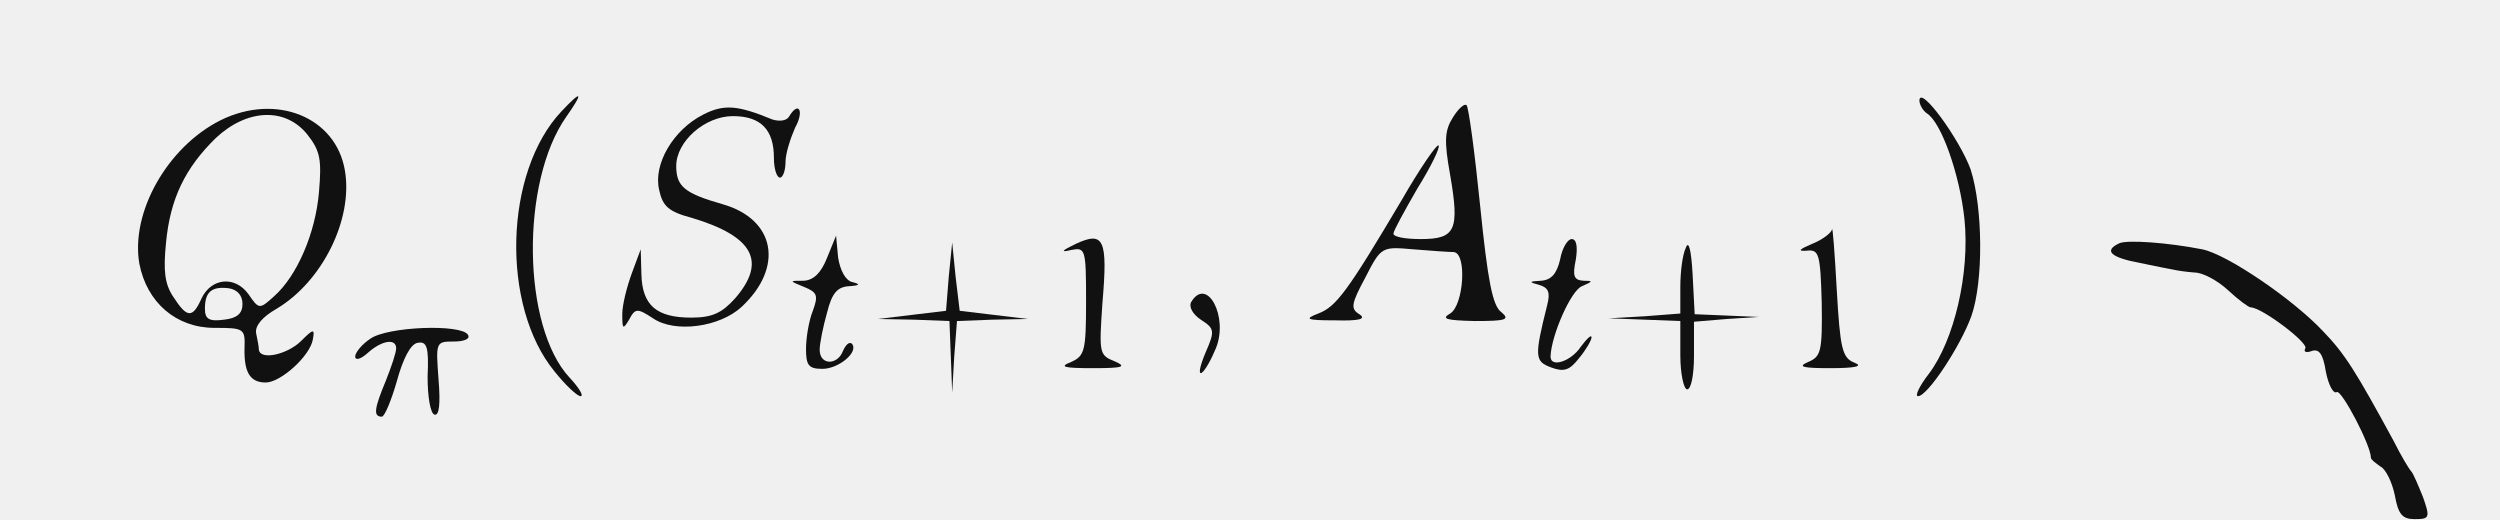
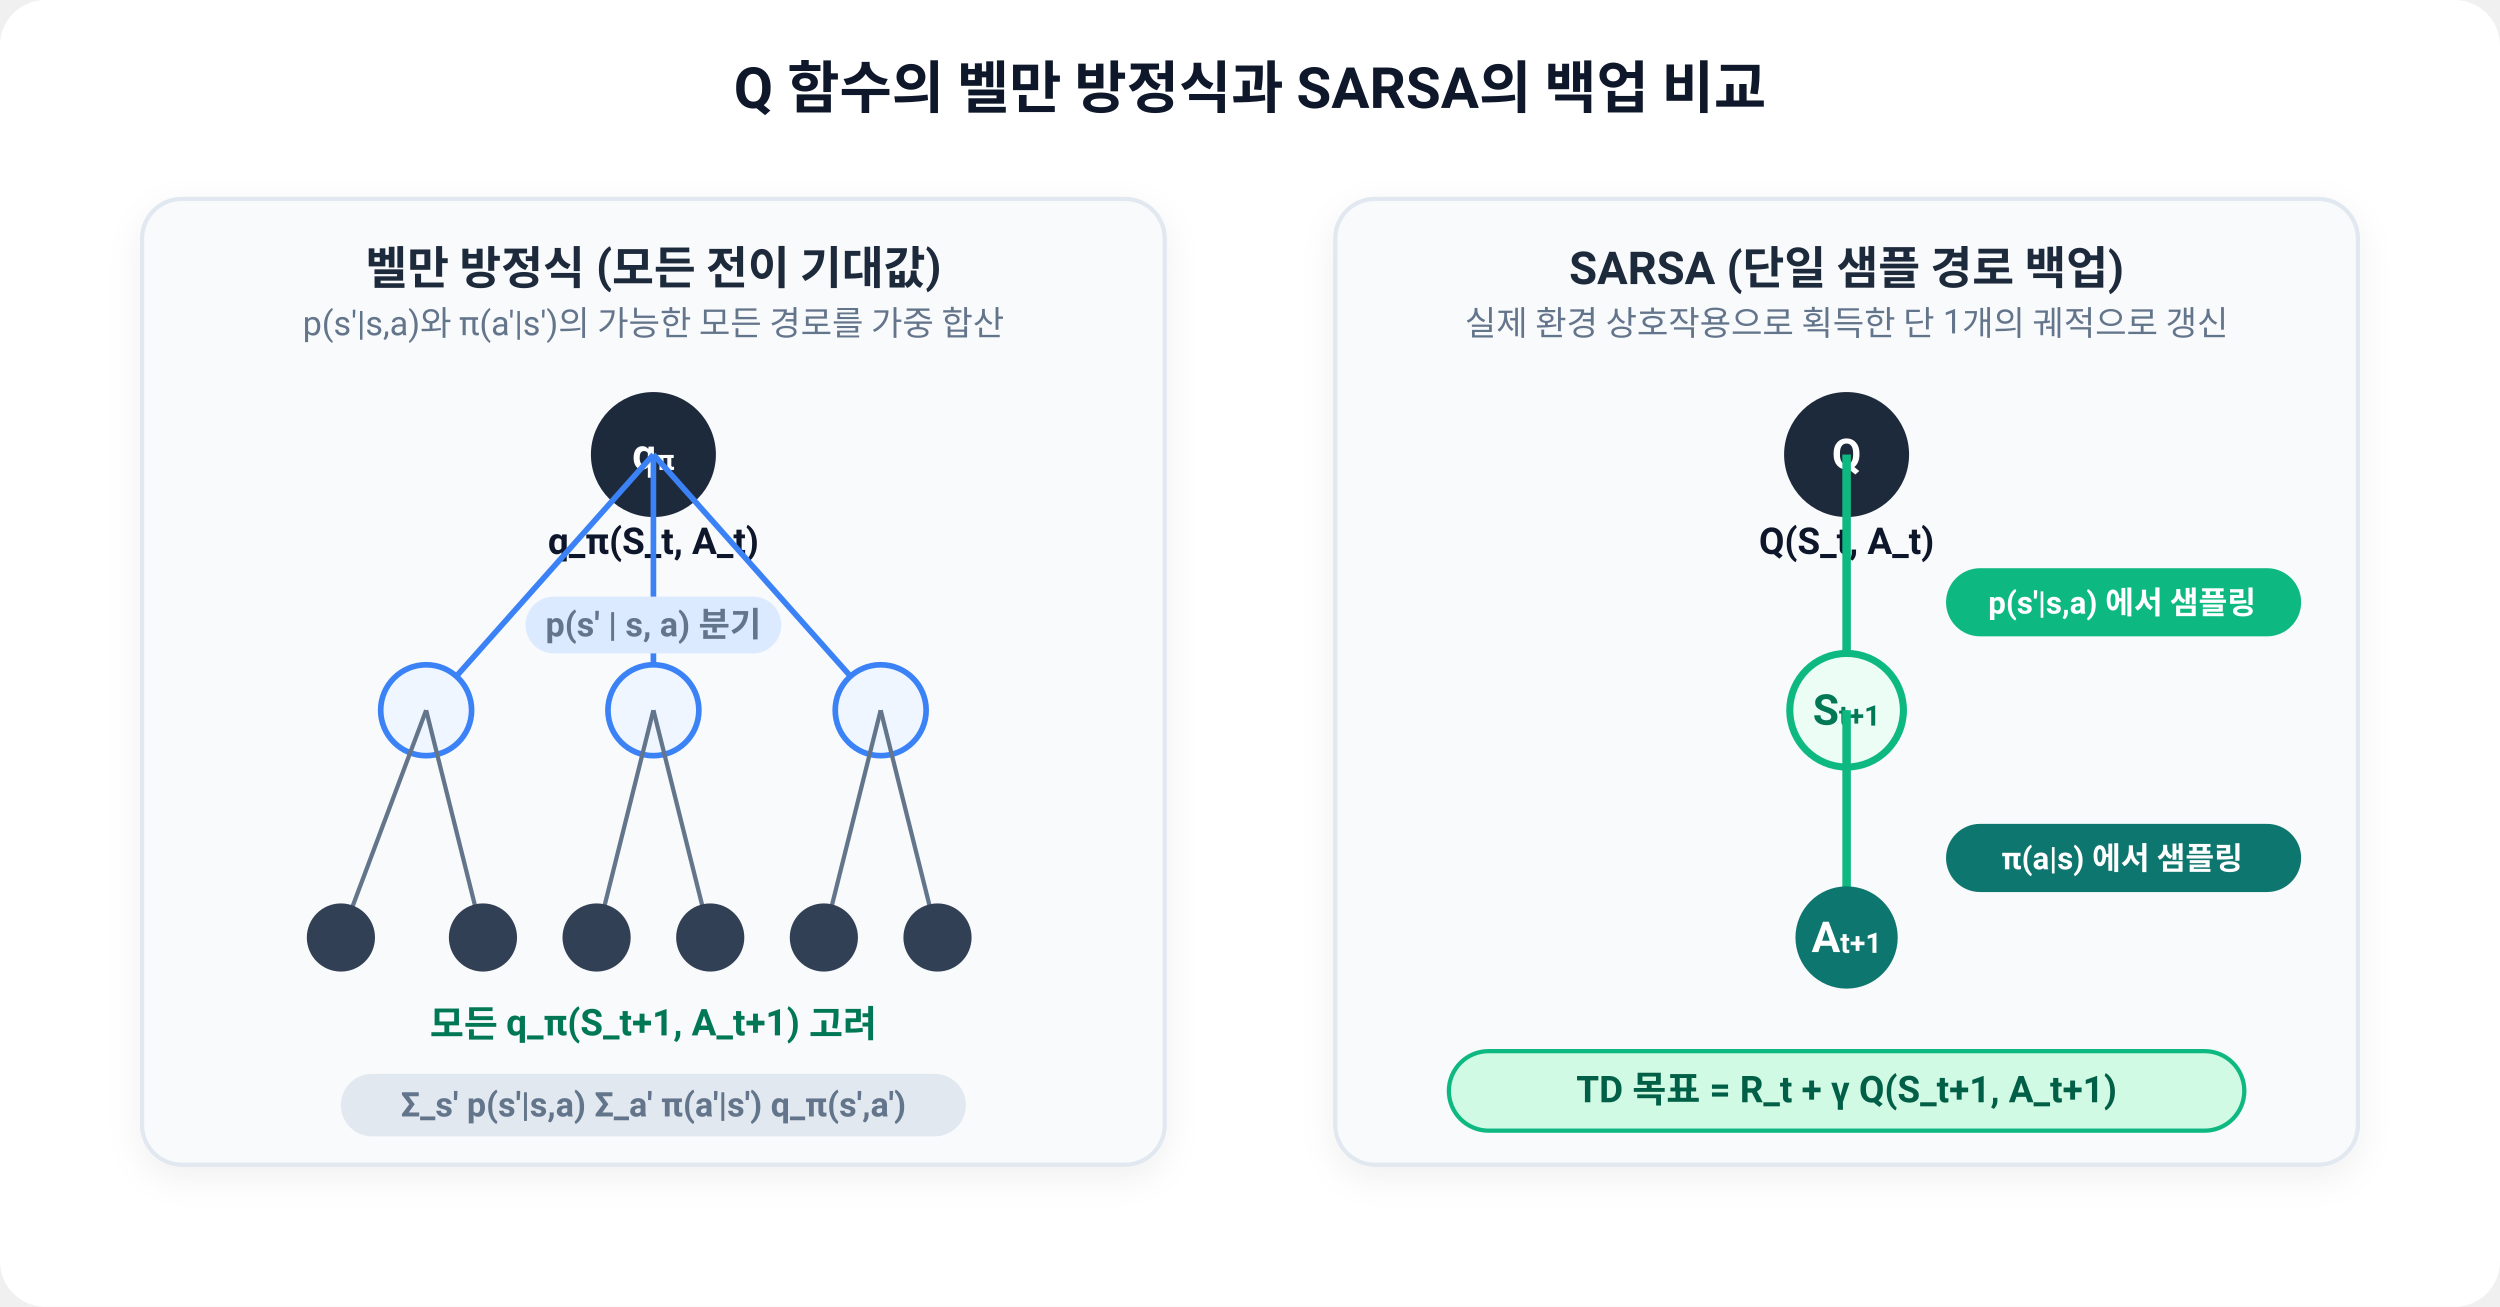
- <svg xmlns="http://www.w3.org/2000/svg" version="1.0" width="366pt" height="76pt" viewBox="0 0 366 76">
-   <g fill="none" stroke="none" transform="translate(0,76) scale(0.1,-0.1)">
-     <g fill="#111111">
-       <path d="M822 597 c-84 -89 -89 -285 -10 -381 16 -20 33 -36 38 -36 5 0 -2 12 -16 27 -70 75 -72 287 -5 382 26 37 23 40 -7 8z" />
-       <path d="M2810 613 c0 -6 5 -15 11 -19 21 -13 48 -89 55 -155 8 -79 -15 -177 -52 -226 -14 -18 -21 -33 -16 -33 14 0 62 73 78 117 18 51 17 159 -1 215 -16 44 -74 124 -75 101z" />
-       <path d="M1029 592 c-43 -22 -73 -72 -64 -110 5 -24 14 -32 48 -41 90 -27 110 -64 63 -118 -19 -21 -33 -28 -64 -28 -51 0 -72 18 -73 64 l-1 36 -13 -35 c-7 -19 -14 -46 -14 -60 0 -22 1 -23 10 -8 9 17 12 17 35 2 32 -22 98 -13 130 17 62 58 49 128 -28 150 -56 16 -68 26 -68 56 0 36 42 73 83 73 41 0 60 -20 60 -61 0 -16 4 -29 9 -29 4 0 8 10 8 23 0 12 7 34 14 50 14 25 5 40 -9 16 -4 -6 -14 -7 -24 -4 -51 21 -71 23 -102 7z" />
-       <path d="M2127 588 c-12 -19 -13 -34 -4 -84 14 -81 8 -94 -43 -94 -22 0 -40 3 -40 8 0 4 16 33 35 66 20 32 34 61 31 63 -2 3 -27 -33 -54 -80 -80 -135 -96 -156 -122 -166 -21 -8 -18 -10 25 -10 35 -1 46 2 35 9 -13 8 -12 15 9 54 23 45 24 45 70 41 25 -2 52 -4 59 -4 20 -1 15 -78 -5 -90 -14 -8 -5 -10 36 -11 46 0 52 2 39 13 -13 9 -20 47 -31 155 -8 79 -17 146 -20 148 -3 3 -12 -5 -20 -18z" />
-       <path d="M323 584 c-78 -39 -132 -135 -119 -210 11 -57 54 -94 110 -94 43 0 45 -1 44 -29 -1 -36 8 -51 31 -51 22 0 65 39 69 63 3 16 1 16 -17 -2 -20 -20 -60 -29 -62 -13 0 4 -2 15 -4 24 -2 11 9 24 30 36 67 40 112 131 100 202 -13 79 -101 114 -182 74z m127 -21 c19 -24 21 -37 17 -84 -5 -60 -32 -123 -66 -153 -21 -19 -22 -19 -37 3 -20 28 -55 24 -69 -6 -13 -29 -21 -29 -41 2 -13 19 -15 39 -11 79 6 65 28 110 73 154 46 43 102 45 134 5z m-95 -248 c0 -14 -8 -21 -27 -23 -22 -3 -28 1 -28 16 0 25 10 33 35 30 12 -2 20 -10 20 -23z" />
-       <path d="M2682 424 c-1 -5 -14 -15 -29 -21 -19 -8 -22 -11 -8 -10 18 2 20 -4 22 -76 1 -72 -1 -79 -20 -87 -16 -7 -8 -9 33 -9 37 0 48 3 35 8 -18 7 -21 20 -26 107 -3 54 -6 94 -7 88z" />
-       <path d="M1575 403 c-21 -10 -23 -13 -7 -9 21 4 22 2 22 -75 0 -73 -2 -80 -22 -89 -18 -7 -11 -9 32 -9 44 0 50 2 32 10 -23 9 -23 12 -18 86 8 93 2 105 -39 86z" />
-       <path d="M1211 383 c-9 -23 -20 -33 -34 -34 -22 0 -22 0 0 -9 20 -8 21 -13 13 -35 -6 -15 -10 -40 -10 -56 0 -24 4 -29 24 -29 24 0 54 25 43 37 -4 3 -9 -2 -13 -11 -8 -21 -34 -21 -34 2 0 9 5 34 11 55 7 28 15 37 32 38 16 1 17 3 5 6 -10 2 -18 17 -21 36 l-3 32 -13 -32z" />
-       <path d="M2284 380 c-5 -21 -13 -30 -28 -31 -18 -1 -18 -2 -3 -6 14 -4 17 -11 12 -30 -19 -76 -18 -82 6 -91 19 -7 27 -4 41 14 10 12 18 26 18 30 0 5 -7 -2 -16 -14 -14 -21 -44 -31 -44 -14 1 31 30 97 46 103 16 7 17 8 2 8 -14 1 -16 7 -11 31 3 19 1 30 -6 30 -6 0 -14 -13 -17 -30z" />
-       <path d="M2468 397 c-5 -10 -8 -36 -8 -57 l0 -39 -52 -4 -53 -3 53 -2 52 -2 0 -50 c0 -27 5 -50 10 -50 6 0 10 22 10 49 l0 50 48 4 47 3 -47 2 -47 2 -3 58 c-2 37 -6 51 -10 39z" />
-       <path d="M3103 404 c-24 -11 -13 -21 30 -29 23 -5 45 -9 50 -10 4 -1 17 -3 30 -4 12 0 34 -12 49 -26 15 -14 30 -25 33 -25 16 0 85 -52 80 -60 -3 -5 1 -7 9 -4 11 4 17 -4 21 -30 4 -20 11 -33 16 -30 7 4 50 -78 50 -96 0 -3 7 -8 14 -13 8 -4 17 -23 21 -42 5 -28 11 -35 29 -35 22 0 23 2 12 33 -7 17 -14 34 -17 37 -3 3 -15 23 -26 45 -55 101 -71 127 -103 160 -44 47 -141 113 -177 120 -51 10 -109 14 -121 9z" />
-       <path d="M1389 355 l-4 -50 -50 -6 -50 -6 53 -1 52 -2 2 -52 2 -53 3 53 4 52 52 2 52 1 -50 6 -50 6 -6 50 -5 50 -5 -50z" />
-       <path d="M1744 318 c-4 -7 2 -18 14 -26 20 -13 21 -16 7 -48 -8 -19 -11 -32 -6 -30 5 3 14 19 21 36 19 46 -13 106 -36 68z" />
-       <path d="M542 264 c-12 -8 -22 -20 -22 -26 0 -6 8 -4 18 5 21 19 42 22 42 7 0 -6 -7 -27 -15 -47 -17 -41 -19 -53 -6 -53 4 0 14 24 22 52 9 33 20 54 30 56 14 3 17 -6 15 -49 0 -30 4 -54 10 -56 7 -2 9 15 6 52 -4 54 -4 55 22 55 16 0 25 4 21 10 -10 16 -118 12 -143 -6z" />
-     </g>
+ <svg xmlns="http://www.w3.org/2000/svg" viewBox="0 0 880 460" width="100%" height="100%">
+   <defs>
+     <style>
+       .main-title { font-family: -apple-system, BlinkMacSystemFont, "Segoe UI", Roboto, "Noto Sans KR", sans-serif; font-size: 20px; font-weight: 700; fill: #0f172a; }
+       .col-title { font-family: -apple-system, BlinkMacSystemFont, "Segoe UI", Roboto, "Noto Sans KR", sans-serif; font-size: 16px; font-weight: 700; fill: #1e293b; }
+       .sub-title { font-family: -apple-system, BlinkMacSystemFont, "Segoe UI", Roboto, "Noto Sans KR", sans-serif; font-size: 12px; fill: #64748b; }
+       .node-text { font-family: "SF Pro Text", -apple-system, "Segoe UI", Roboto, sans-serif; font-size: 15px; font-weight: 700; text-anchor: middle; dominant-baseline: central; }
+       .label-txt { font-family: -apple-system, BlinkMacSystemFont, "Segoe UI", Roboto, "Noto Sans KR", sans-serif; font-size: 13px; font-weight: 600; }
+       .badge-txt { font-family: -apple-system, BlinkMacSystemFont, "Segoe UI", Roboto, sans-serif; font-size: 11px; font-weight: 700; text-anchor: middle; fill: #ffffff; }
+     </style>
+     <marker id="arr-blue" viewBox="0 0 10 10" refX="8" refY="5" markerWidth="6" markerHeight="6" orient="auto">
+       <path d="M 0 1 L 10 5 L 0 9 z" fill="#3b82f6" />
+     </marker>
+     <marker id="arr-green" viewBox="0 0 10 10" refX="8" refY="5" markerWidth="6" markerHeight="6" orient="auto">
+       <path d="M 0 1 L 10 5 L 0 9 z" fill="#10b981" />
+     </marker>
+     <filter id="panel-bg" x="-5%" y="-5%" width="110%" height="110%">
+       <feDropShadow dx="0" dy="4" stdDeviation="6" flood-opacity="0.06" />
+     </filter>
+   </defs>
+   <rect width="880" height="460" fill="#ffffff" rx="16" />
+   <text x="440" y="38" class="main-title" text-anchor="middle">Q 함수의 벨만 방정식과 SARSA의 백업 비교</text>
+   <g transform="translate(50, 70)" filter="url(#panel-bg)">
+     <rect width="360" height="340" rx="14" fill="#f8fafc" stroke="#e2e8f0" stroke-width="1.5" />
+     <text x="180" y="30" class="col-title" text-anchor="middle">벨만 방정식 (모든 전이 기대값)</text>
+     <text x="180" y="48" class="sub-title" text-anchor="middle">p(s'|s,a)와 π(a'|s')의 가능한 모든 경로를 가중 합산</text>
+     <circle cx="180" cy="90" r="22" fill="#1e293b" />
+     <text x="180" y="90" class="node-text" fill="#ffffff">q<tspan font-size="10" dy="2">π</tspan>
+     </text>
+     <text x="180" y="125" class="label-txt" fill="#0f172a" text-anchor="middle">q_π(S_t, A_t)</text>
+     <path d="M 180 90 L 100 180" stroke="#3b82f6" stroke-width="2" marker-end="url(#arr-blue)" />
+     <path d="M 180 90 L 180 180" stroke="#3b82f6" stroke-width="2" marker-end="url(#arr-blue)" />
+     <path d="M 180 90 L 260 180" stroke="#3b82f6" stroke-width="2" marker-end="url(#arr-blue)" />
+     <circle cx="100" cy="180" r="16" fill="#eff6ff" stroke="#3b82f6" stroke-width="2" />
+     <circle cx="180" cy="180" r="16" fill="#eff6ff" stroke="#3b82f6" stroke-width="2" />
+     <circle cx="260" cy="180" r="16" fill="#eff6ff" stroke="#3b82f6" stroke-width="2" />
+     <rect x="135" y="140" width="90" height="20" rx="10" fill="#dbeafe" />
+     <text x="180" y="154" class="sub-title" text-anchor="middle" font-weight="700" fill="#1d4ed8">p(s' | s, a) 분기</text>
+     <path d="M 100 180 L 70 260" stroke="#64748b" stroke-width="1.5" />
+     <path d="M 100 180 L 120 260" stroke="#64748b" stroke-width="1.5" />
+     <circle cx="70" cy="260" r="12" fill="#334155" />
+     <circle cx="120" cy="260" r="12" fill="#334155" />
+     <path d="M 180 180 L 160 260" stroke="#64748b" stroke-width="1.5" />
+     <path d="M 180 180 L 200 260" stroke="#64748b" stroke-width="1.5" />
+     <circle cx="160" cy="260" r="12" fill="#334155" />
+     <circle cx="200" cy="260" r="12" fill="#334155" />
+     <path d="M 260 180 L 240 260" stroke="#64748b" stroke-width="1.5" />
+     <path d="M 260 180 L 280 260" stroke="#64748b" stroke-width="1.5" />
+     <circle cx="240" cy="260" r="12" fill="#334155" />
+     <circle cx="280" cy="260" r="12" fill="#334155" />
+     <text x="180" y="295" class="label-txt" fill="#047857" text-anchor="middle">모든 q_π(S_t+1, A_t+1) 고려</text>
+     <rect x="70" y="308" width="220" height="22" rx="11" fill="#e2e8f0" />
+     <text x="180" y="323" class="sub-title" text-anchor="middle" font-weight="600" fill="#334155">Σ_s' p(s'|s,a) Σ_a' π(a'|s') q_π(s',a')</text>
+   </g>
+   <g transform="translate(470, 70)" filter="url(#panel-bg)">
+     <rect width="360" height="340" rx="14" fill="#f8fafc" stroke="#e2e8f0" stroke-width="1.5" />
+     <text x="180" y="30" class="col-title" text-anchor="middle">SARSA (단일 샘플 경로 백업)</text>
+     <text x="180" y="48" class="sub-title" text-anchor="middle">실제 환경 상호작용으로 획득한 단 1개의 궤적으로 갱신</text>
+     <circle cx="180" cy="90" r="22" fill="#1e293b" />
+     <text x="180" y="90" class="node-text" fill="#ffffff">Q</text>
+     <text x="180" y="125" class="label-txt" fill="#0f172a" text-anchor="middle">Q(S_t, A_t)</text>
+     <path d="M 180 90 L 180 180" stroke="#10b981" stroke-width="3" marker-end="url(#arr-green)" />
+     <circle cx="180" cy="180" r="20" fill="#ecfdf5" stroke="#10b981" stroke-width="2.5" />
+     <text x="180" y="180" class="node-text" fill="#047857">S<tspan font-size="10" dy="2">t+1</tspan>
+     </text>
+     <rect x="215" y="130" width="125" height="24" rx="12" fill="#10b981" />
+     <text x="277" y="146" class="badge-txt">p(s'|s,a) 에서 샘플링</text>
+     <path d="M 180 180 L 180 260" stroke="#10b981" stroke-width="3" marker-end="url(#arr-green)" />
+     <circle cx="180" cy="260" r="18" fill="#0f766e" />
+     <text x="180" y="260" class="node-text" fill="#ffffff">A<tspan font-size="10" dy="2">t+1</tspan>
+     </text>
+     <rect x="215" y="220" width="125" height="24" rx="12" fill="#0f766e" />
+     <text x="277" y="236" class="badge-txt">π(a|s) 에서 샘플링</text>
+     <rect x="40" y="300" width="280" height="28" rx="14" fill="#d1fae5" stroke="#10b981" stroke-width="1.5" />
+     <text x="180" y="318" class="label-txt" fill="#065f46" text-anchor="middle">TD 목표 = R_t + γ Q(S_t+1, A_t+1)</text>
  </g>
</svg>
